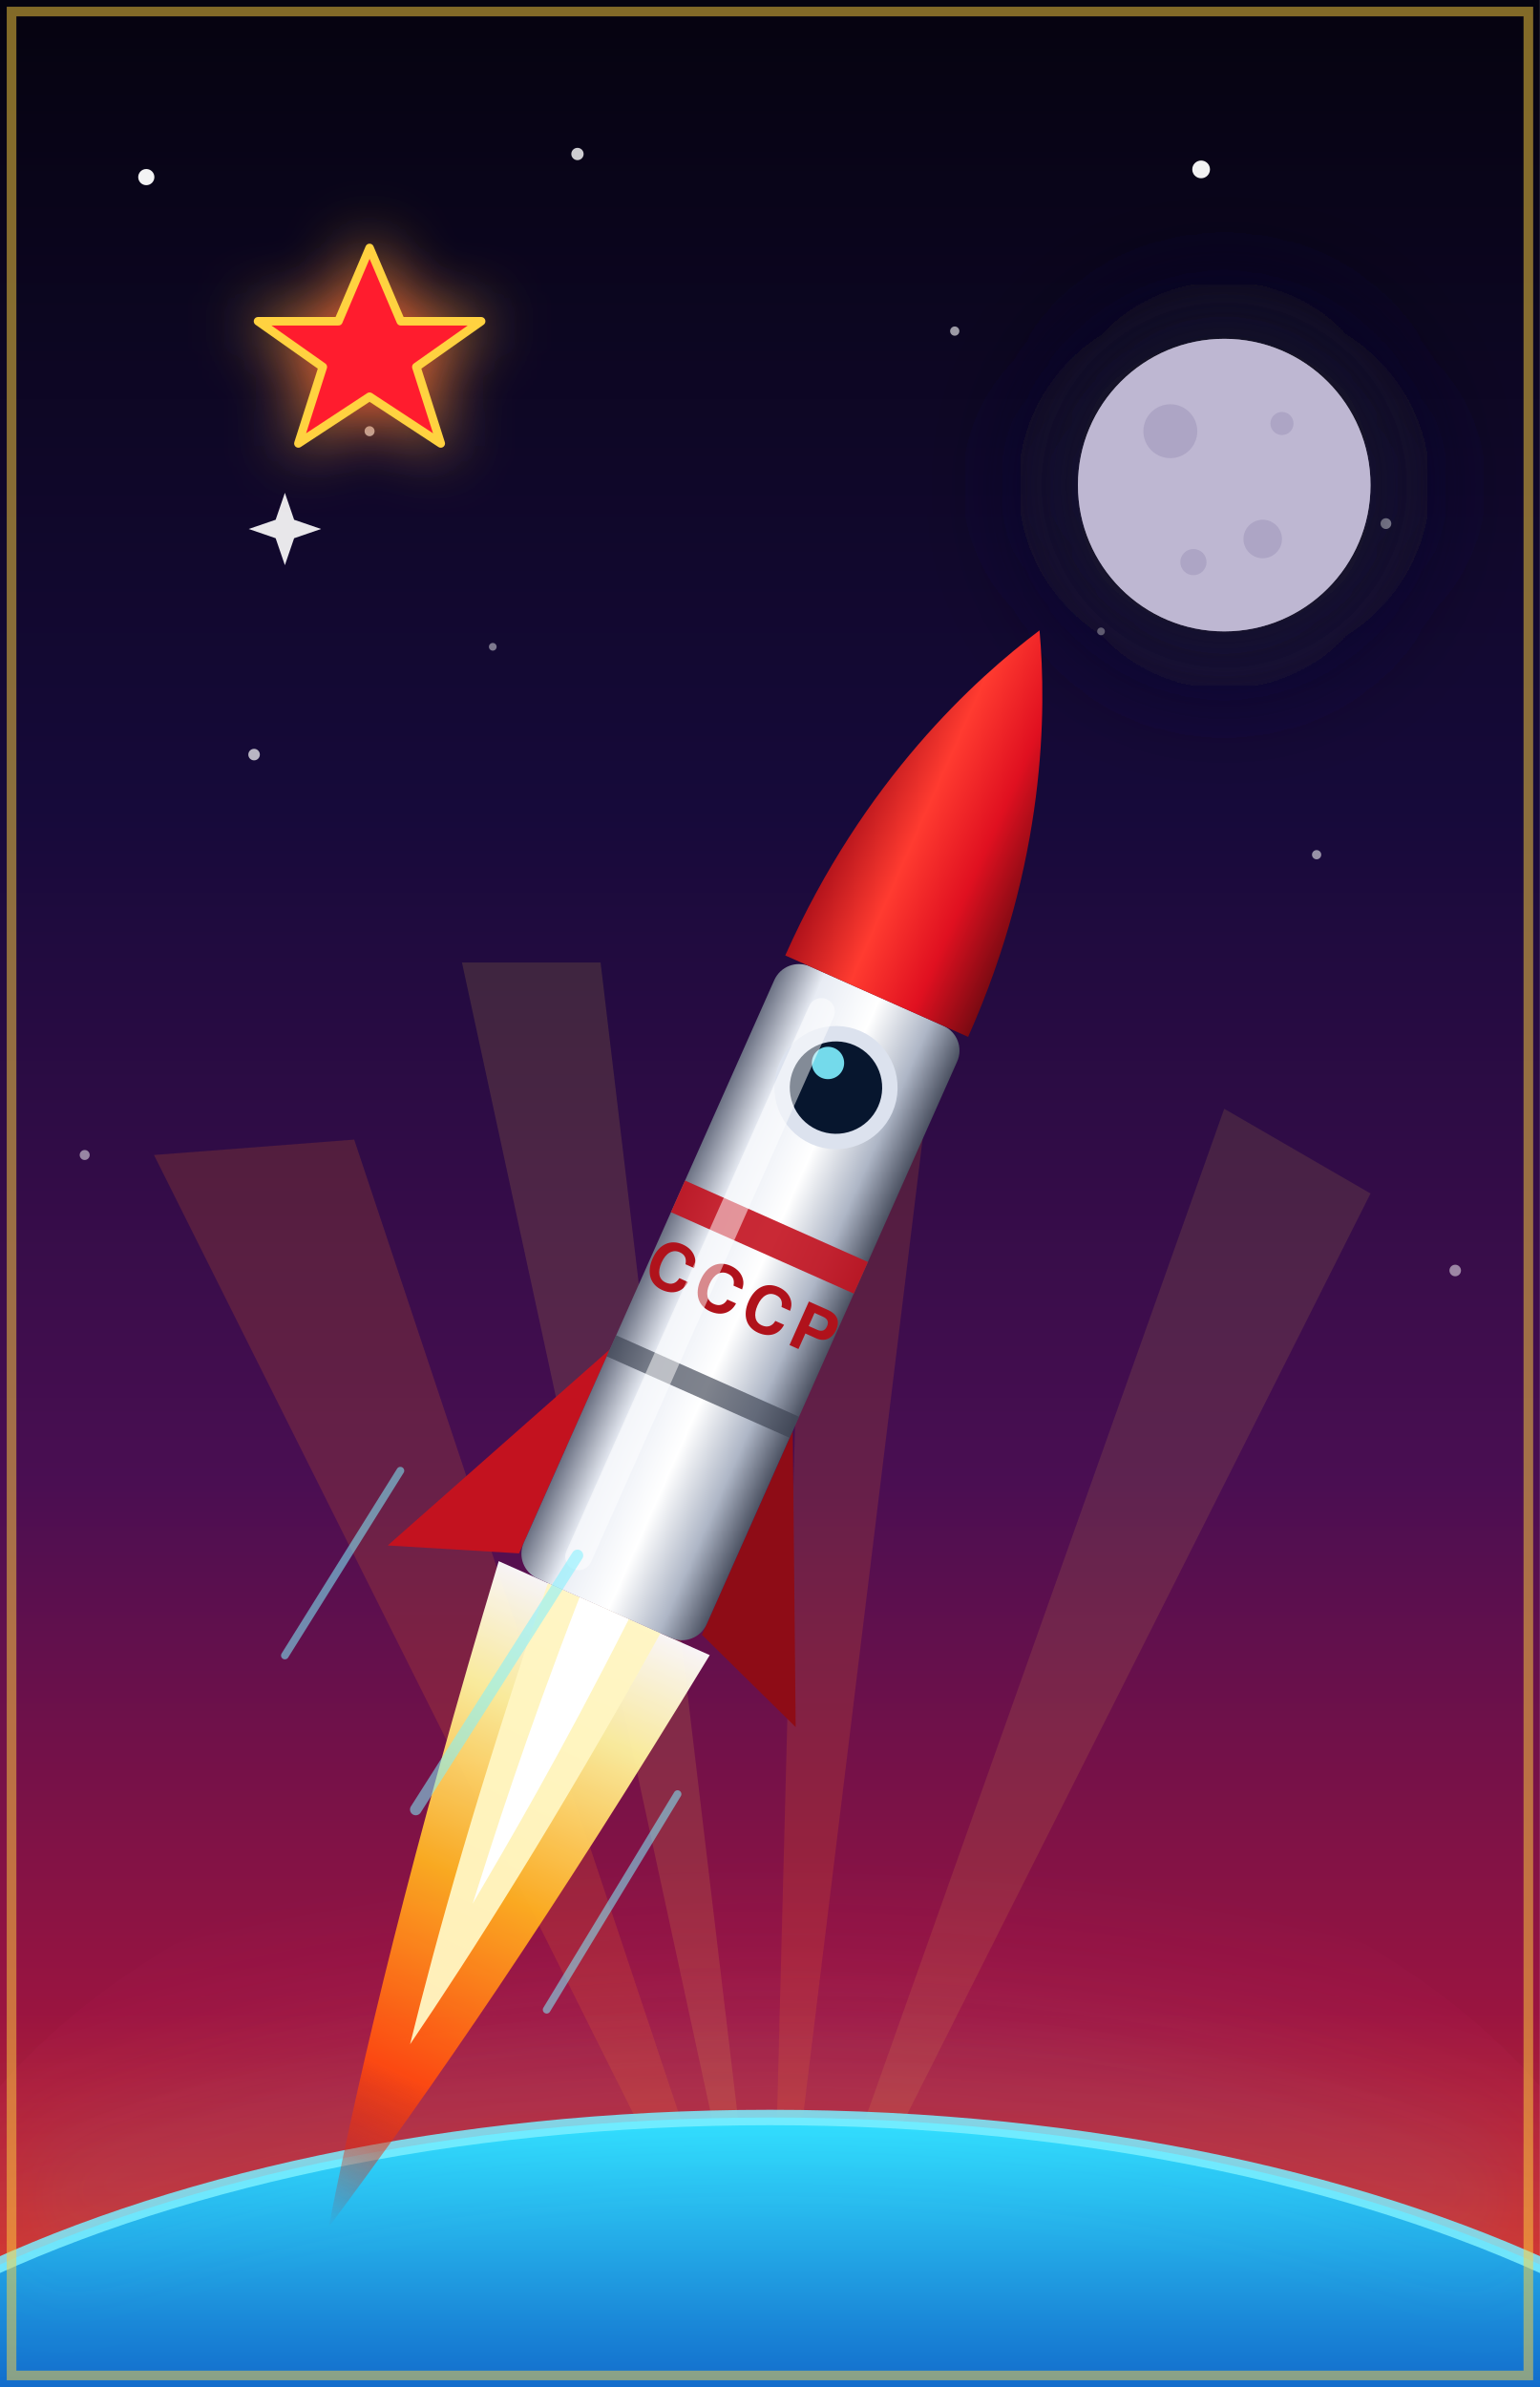
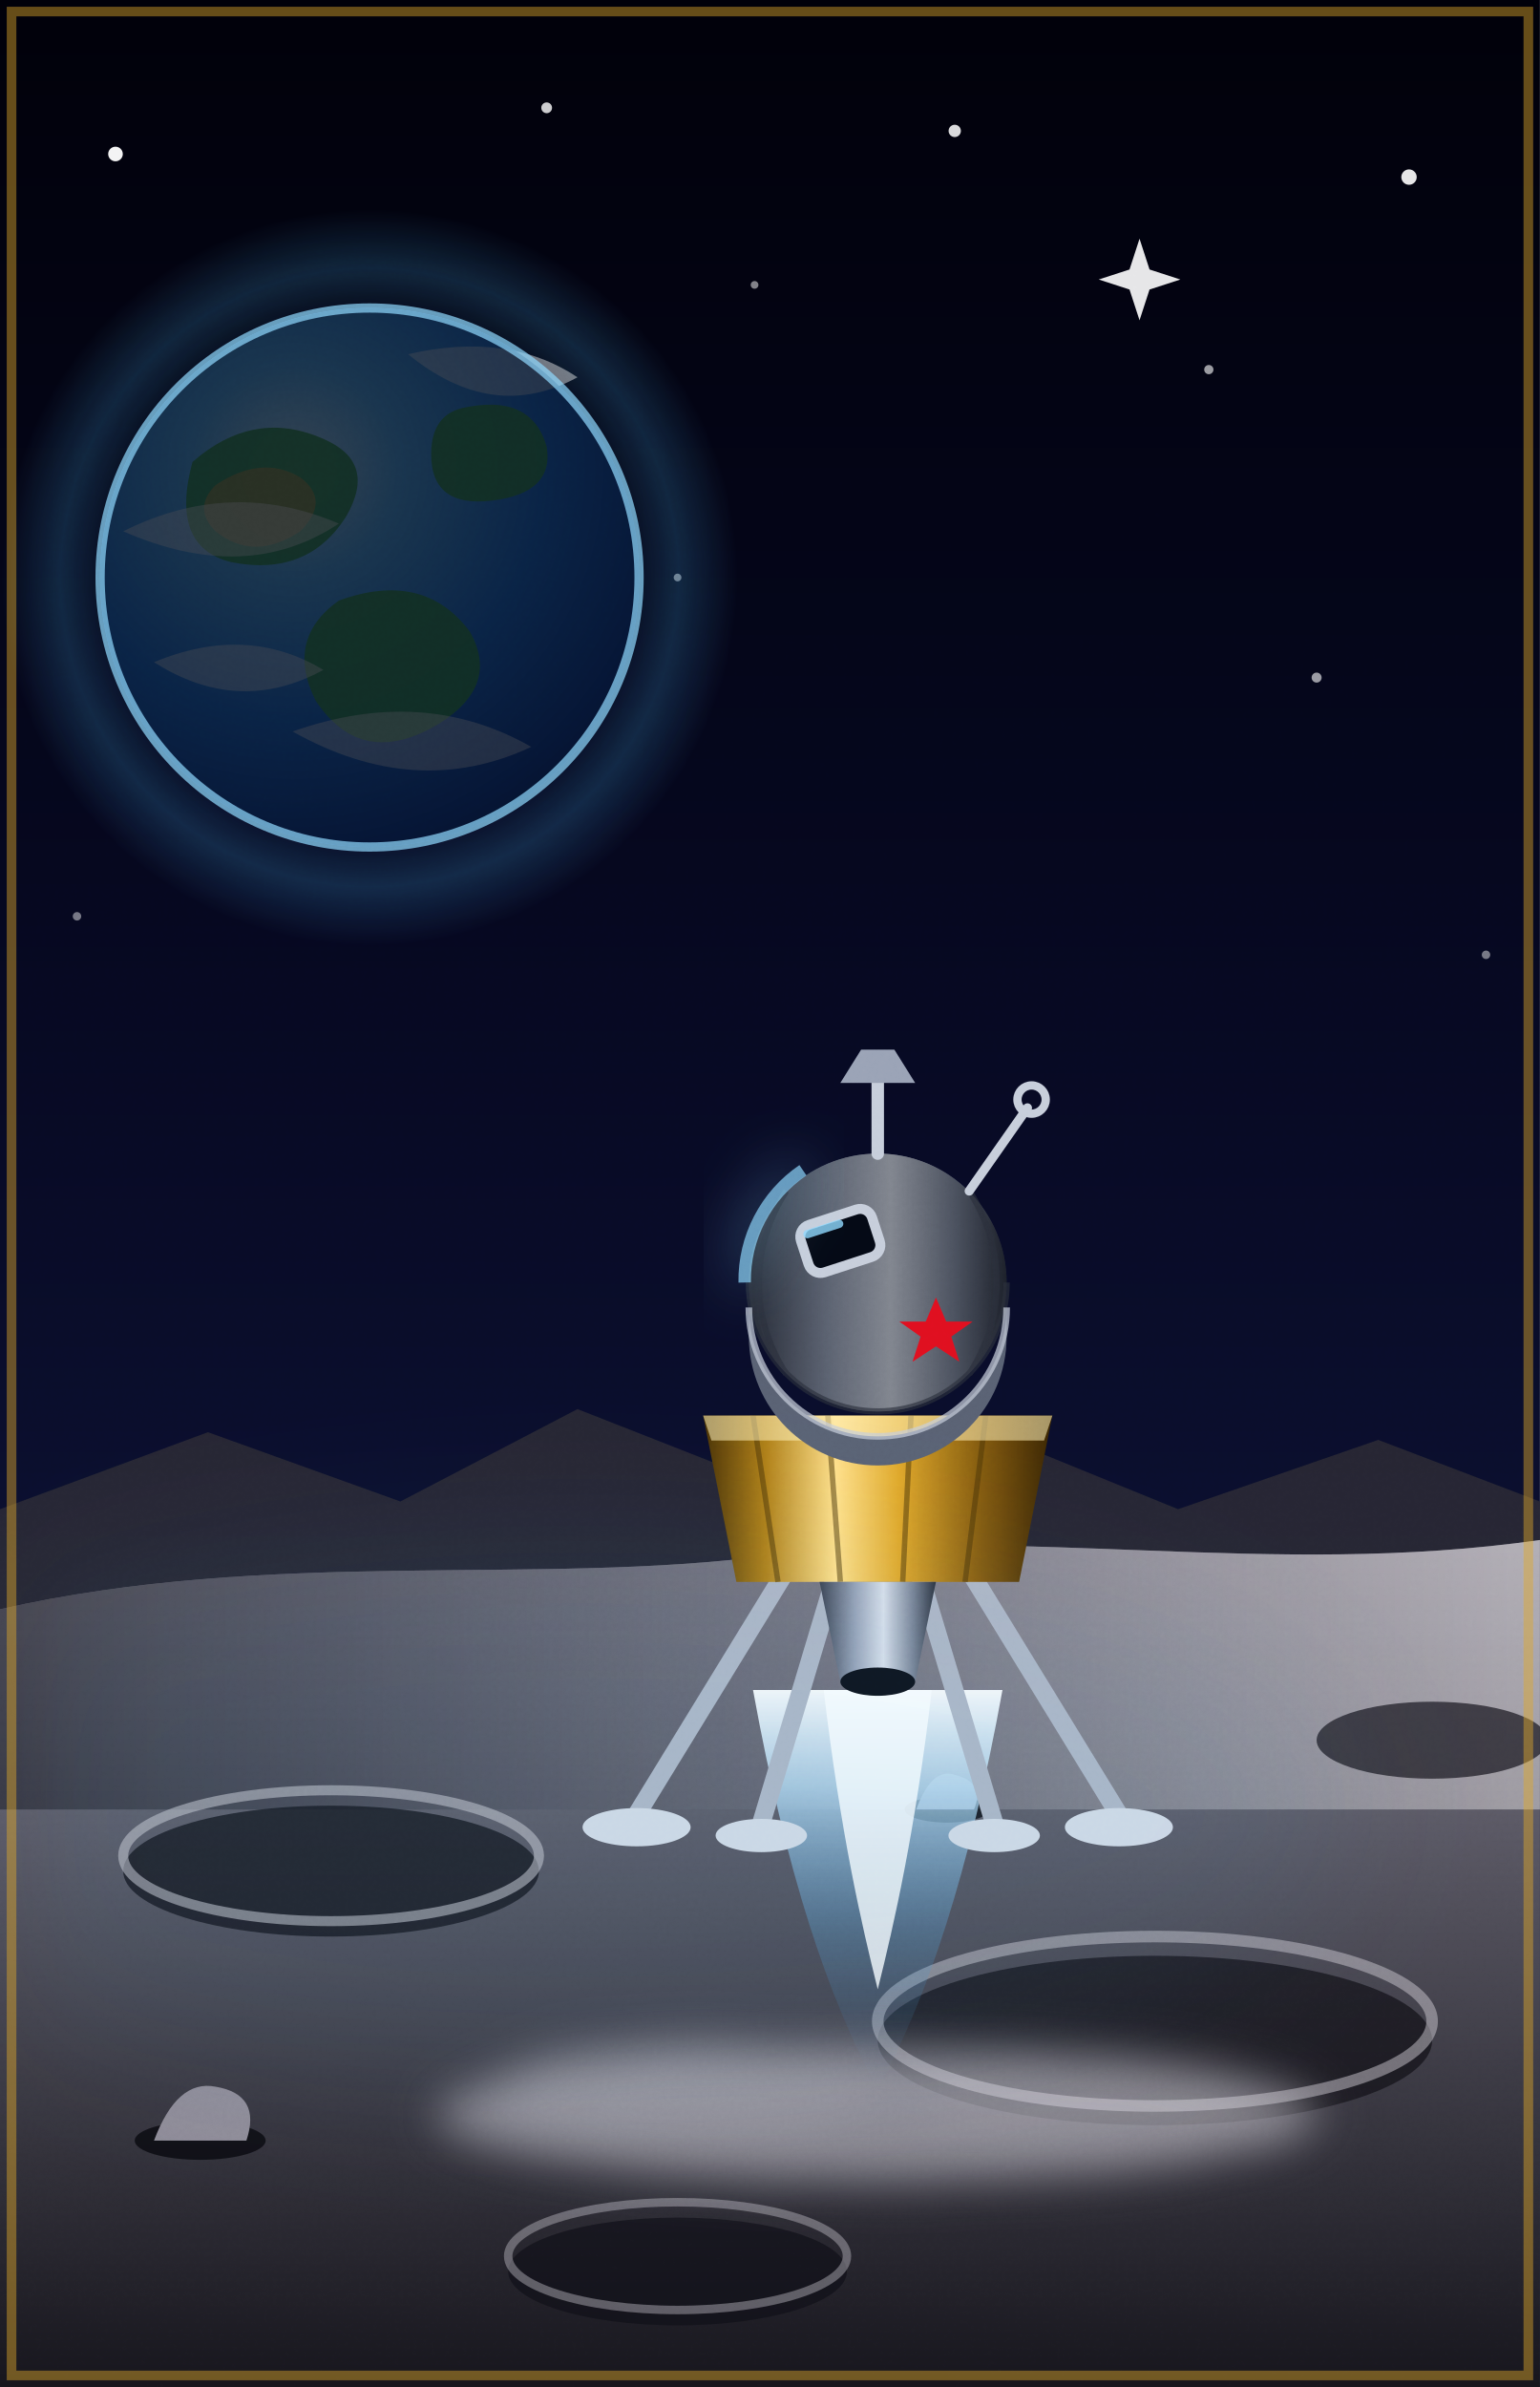
- <svg xmlns="http://www.w3.org/2000/svg" viewBox="0 0 400 620" width="400" height="620" role="img" aria-label="Arcade side art: a rocket climbing into space above a red star and the curve of the Earth">
+ <svg xmlns="http://www.w3.org/2000/svg" viewBox="0 0 400 620" width="400" height="620" role="img" aria-label="Cabinet art: a Soviet lunar lander touching down on the Moon, Earth rising behind it">
  <defs>
-     <linearGradient id="sky" x1="0" y1="0" x2="0" y2="1">
-       <stop offset="0" stop-color="#05030F" />
-       <stop offset=".34" stop-color="#160A3A" />
-       <stop offset=".62" stop-color="#4A0E52" />
-       <stop offset=".84" stop-color="#9A1440" />
-       <stop offset="1" stop-color="#E8451B" />
+     <linearGradient id="space" x1="0" y1="0" x2="0" y2="1">
+       <stop offset="0" stop-color="#01010A" />
+       <stop offset=".38" stop-color="#060820" />
+       <stop offset=".66" stop-color="#0C1030" />
+       <stop offset=".84" stop-color="#141A3E" />
    </linearGradient>
-     <radialGradient id="burst" cx=".5" cy="1" r=".95">
-       <stop offset="0" stop-color="#FFD23F" stop-opacity=".85" />
-       <stop offset=".35" stop-color="#FF6B1A" stop-opacity=".35" />
-       <stop offset="1" stop-color="#FF2D95" stop-opacity="0" />
+     <linearGradient id="regolith" x1="0" y1="0" x2="1" y2="0">
+       <stop offset="0" stop-color="#1C1B24" />
+       <stop offset=".22" stop-color="#3A3945" />
+       <stop offset=".52" stop-color="#6E6C78" />
+       <stop offset=".78" stop-color="#A9A6AE" />
+       <stop offset="1" stop-color="#D6D2D6" />
+     </linearGradient>
+     <linearGradient id="ground2" x1="0" y1="0" x2="0" y2="1">
+       <stop offset="0" stop-color="#8B8894" stop-opacity=".95" />
+       <stop offset=".3" stop-color="#5E5C68" />
+       <stop offset="1" stop-color="#17161D" />
+     </linearGradient>
+     <radialGradient id="earthDisc" cx=".36" cy=".30" r=".88">
+       <stop offset="0" stop-color="#BCE9FF" />
+       <stop offset=".22" stop-color="#59B4F0" />
+       <stop offset=".52" stop-color="#2277D4" />
+       <stop offset=".8" stop-color="#12459A" />
+       <stop offset="1" stop-color="#08214F" />
    </radialGradient>
-     <linearGradient id="hull" x1="0" y1="0" x2="1" y2="0">
-       <stop offset="0" stop-color="#6B7183" />
-       <stop offset=".22" stop-color="#E8ECF4" />
-       <stop offset=".52" stop-color="#FFFFFF" />
-       <stop offset=".80" stop-color="#AEB6C6" />
-       <stop offset="1" stop-color="#4C5262" />
+     <radialGradient id="earthHalo" cx=".5" cy=".5" r=".5">
+       <stop offset=".68" stop-color="#4FC3FF" stop-opacity="0" />
+       <stop offset=".84" stop-color="#4FC3FF" stop-opacity=".20" />
+       <stop offset="1" stop-color="#4FC3FF" stop-opacity="0" />
+     </radialGradient>
+     <linearGradient id="foil" x1="0" y1="0" x2="1" y2="0">
+       <stop offset="0" stop-color="#4A3306" />
+       <stop offset=".18" stop-color="#B08018" />
+       <stop offset=".38" stop-color="#FFE08A" />
+       <stop offset=".56" stop-color="#E0A82A" />
+       <stop offset=".78" stop-color="#8A5F10" />
+       <stop offset="1" stop-color="#3A2604" />
    </linearGradient>
-     <linearGradient id="nose" x1="0" y1="0" x2="1" y2="0">
-       <stop offset="0" stop-color="#B0121B" />
-       <stop offset=".35" stop-color="#FF3B30" />
-       <stop offset=".7" stop-color="#E01020" />
-       <stop offset="1" stop-color="#7A0A12" />
+     <linearGradient id="metal" x1="0" y1="0" x2="1" y2="0">
+       <stop offset="0" stop-color="#3B4150" />
+       <stop offset=".3" stop-color="#96A0B4" />
+       <stop offset=".55" stop-color="#D8DEE9" />
+       <stop offset=".8" stop-color="#7B8496" />
+       <stop offset="1" stop-color="#2C313D" />
    </linearGradient>
-     <linearGradient id="flame" x1="0" y1="0" x2="0" y2="1">
-       <stop offset="0" stop-color="#FFFFFF" />
-       <stop offset=".18" stop-color="#FFF3A0" />
-       <stop offset=".45" stop-color="#FFB020" />
-       <stop offset=".75" stop-color="#FF4A10" />
-       <stop offset="1" stop-color="#C01010" stop-opacity="0" />
+     <linearGradient id="plume" x1="0" y1="0" x2="0" y2="1">
+       <stop offset="0" stop-color="#FFFFFF" stop-opacity=".95" />
+       <stop offset=".24" stop-color="#BFE6FF" stop-opacity=".75" />
+       <stop offset=".6" stop-color="#5AA8E0" stop-opacity=".30" />
+       <stop offset="1" stop-color="#2A6090" stop-opacity="0" />
    </linearGradient>
-     <linearGradient id="earth" x1="0" y1="0" x2="0" y2="1">
-       <stop offset="0" stop-color="#33E0FF" />
-       <stop offset=".25" stop-color="#1064C8" />
-       <stop offset="1" stop-color="#050A28" />
-     </linearGradient>
-     <filter id="glow" x="-60%" y="-60%" width="220%" height="220%">
-       <feGaussianBlur stdDeviation="9" result="b" />
+     <filter id="kglow" x="-70%" y="-70%" width="240%" height="240%">
+       <feGaussianBlur stdDeviation="7" result="b" />
      <feMerge>
        <feMergeNode in="b" />
        <feMergeNode in="SourceGraphic" />
      </feMerge>
    </filter>
-     <filter id="soft" x="-60%" y="-60%" width="220%" height="220%">
-       <feGaussianBlur stdDeviation="16" />
+     <filter id="ksoft" x="-80%" y="-80%" width="260%" height="260%">
+       <feGaussianBlur stdDeviation="20" />
+     </filter>
+     <filter id="kdust" x="-50%" y="-50%" width="200%" height="200%">
+       <feTurbulence type="fractalNoise" baseFrequency=".9" numOctaves="3" seed="7" result="n" />
+       <feDisplacementMap in="SourceGraphic" in2="n" scale="14" xChannelSelector="R" yChannelSelector="G" />
+       <feGaussianBlur stdDeviation="5" />
+     </filter>
+     <filter id="grain" x="0" y="0" width="100%" height="100%">
+       <feTurbulence type="fractalNoise" baseFrequency=".85" numOctaves="4" seed="3" />
+       <feColorMatrix type="saturate" values="0" />
    </filter>
  </defs>
-   <rect width="400" height="620" fill="url(#sky)" />
-   <g opacity=".55">
-     <path d="M200 620 L40 300 L92 296Z" fill="#FF7A1A" opacity=".30" />
-     <path d="M200 620 L120 250 L156 250Z" fill="#FFD23F" opacity=".24" />
-     <path d="M200 620 L210 236 L246 244Z" fill="#FF7A1A" opacity=".28" />
-     <path d="M200 620 L318 288 L356 310Z" fill="#FFD23F" opacity=".20" />
-   </g>
-   <ellipse cx="200" cy="616" rx="230" ry="150" fill="url(#burst)" />
+   <rect width="400" height="620" fill="url(#space)" />
  <g fill="#FFFFFF">
-     <circle cx="38" cy="46" r="2.1" opacity=".95" />
-     <circle cx="96" cy="112" r="1.3" opacity=".65" />
-     <circle cx="150" cy="40" r="1.6" opacity=".8" />
-     <circle cx="248" cy="86" r="1.2" opacity=".6" />
-     <circle cx="312" cy="44" r="2.3" opacity=".95" />
-     <circle cx="360" cy="136" r="1.4" opacity=".7" />
-     <circle cx="66" cy="196" r="1.5" opacity=".7" />
-     <circle cx="342" cy="222" r="1.2" opacity=".55" />
-     <circle cx="22" cy="300" r="1.3" opacity=".5" />
-     <circle cx="378" cy="330" r="1.5" opacity=".5" />
-     <circle cx="128" cy="168" r="1" opacity=".45" />
-     <circle cx="286" cy="164" r="1" opacity=".45" />
+     <circle cx="30" cy="40" r="1.9" opacity=".95" />
+     <circle cx="88" cy="96" r="1.1" opacity=".55" />
+     <circle cx="142" cy="28" r="1.4" opacity=".8" />
+     <circle cx="196" cy="74" r="1" opacity=".5" />
+     <circle cx="248" cy="34" r="1.6" opacity=".85" />
+     <circle cx="314" cy="96" r="1.2" opacity=".6" />
+     <circle cx="366" cy="46" r="2" opacity=".9" />
+     <circle cx="62" cy="168" r="1.2" opacity=".55" />
+     <circle cx="176" cy="150" r="1" opacity=".45" />
+     <circle cx="342" cy="176" r="1.3" opacity=".6" />
+     <circle cx="20" cy="238" r="1.1" opacity=".45" />
+     <circle cx="386" cy="248" r="1.1" opacity=".45" />
  </g>
  <g fill="#FFFFFF" opacity=".9">
-     <path d="M300 108 l3 9 9 3 -9 3 -3 9 -3 -9 -9 -3 9 -3z" />
-     <path d="M74 128 l2.4 7 7 2.4 -7 2.4 -2.4 7 -2.4 -7 -7 -2.4 7 -2.4z" />
+     <path d="M296 62 l2.6 8 8 2.6 -8 2.6 -2.6 8 -2.6 -8 -8 -2.6 8 -2.6z" />
+   </g>
+   <g transform="translate(96 150)">
+     <circle r="96" fill="url(#earthHalo)" opacity=".9" />
+     <circle r="70" fill="url(#earthDisc)" />
+     <g fill="#3E9E58" opacity=".9" clip-path="circle(70px at 0 0)">
+       <path d="M-46 -30 q16 -14 34 -6 q14 6 6 20 q-10 16 -30 12 q-16 -4 -10 -26Z" />
+       <path d="M-8 6 q22 -8 34 8 q8 14 -8 24 q-20 12 -32 -6 q-8 -16 6 -26Z" />
+       <path d="M24 -44 q18 -4 22 10 q2 12 -14 14 q-16 2 -16 -12 q0 -10 8 -12Z" />
+     </g>
+     <g fill="#C8A24E" opacity=".55" clip-path="circle(70px at 0 0)">
+       <path d="M-40 -24 q12 -8 22 -2 q8 6 0 14 q-12 8 -22 0 q-6 -6 0 -12Z" />
+     </g>
+     <g fill="#FFFFFF" opacity=".42" clip-path="circle(70px at 0 0)">
+       <path d="M-64 -12 q28 -14 56 -2 q-24 16 -56 2Z" />
+       <path d="M-20 40 q34 -12 62 4 q-30 14 -62 -4Z" />
+       <path d="M10 -58 q26 -6 44 6 q-22 12 -44 -6Z" />
+       <path d="M-56 22 q24 -10 44 2 q-22 12 -44 -2Z" />
+     </g>
+     <circle r="70" fill="#02040F" opacity=".72" clip-path="inset(0 0 0 82%)" />
+     <circle r="70" fill="none" stroke="#8FD8FF" stroke-width="2.4" opacity=".7" />
  </g>
  <g>
-     <circle cx="318" cy="126" r="46" fill="#12162E" opacity=".9" filter="url(#soft)" />
-     <circle cx="318" cy="126" r="38" fill="#DCD6E8" />
-     <circle cx="318" cy="126" r="38" fill="#9A93B8" opacity=".45" clip-path="inset(0 0 0 52%)" />
-     <g fill="#A79FC0" opacity=".75">
-       <circle cx="304" cy="112" r="7" />
-       <circle cx="328" cy="140" r="5" />
-       <circle cx="310" cy="146" r="3.4" />
-       <circle cx="333" cy="110" r="3" />
+     <path d="M0 392 L54 372 L104 390 L150 366 L206 388 L252 370 L306 392 L358 374 L400 390 L400 420 L0 420Z" fill="#2A2934" opacity=".9" />
+     <path d="M0 418 C70 402 140 412 200 404 C266 396 330 410 400 400 L400 620 L0 620Z" fill="url(#ground2)" />
+     <path d="M0 418 C70 402 140 412 200 404 C266 396 330 410 400 400 L400 470 L0 470Z" fill="url(#regolith)" opacity=".55" />
+     <g>
+       <ellipse cx="86" cy="486" rx="54" ry="17" fill="#14131A" opacity=".8" />
+       <ellipse cx="86" cy="482" rx="54" ry="17" fill="none" stroke="#C9C6CE" stroke-width="2.6" opacity=".55" />
+       <ellipse cx="300" cy="530" rx="72" ry="22" fill="#14131A" opacity=".75" />
+       <ellipse cx="300" cy="525" rx="72" ry="22" fill="none" stroke="#C9C6CE" stroke-width="3" opacity=".5" />
+       <ellipse cx="176" cy="590" rx="44" ry="14" fill="#101018" opacity=".7" />
+       <ellipse cx="176" cy="586" rx="44" ry="14" fill="none" stroke="#B8B5BE" stroke-width="2.2" opacity=".45" />
+       <ellipse cx="372" cy="452" rx="30" ry="10" fill="#15141C" opacity=".7" />
+     </g>
+     <g>
+       <ellipse cx="52" cy="556" rx="17" ry="5" fill="#0B0B10" opacity=".85" />
+       <path d="M40 556 q6 -16 16 -14 q12 2 8 14Z" fill="#8E8B97" />
+       <ellipse cx="246" cy="470" rx="11" ry="3.4" fill="#0B0B10" opacity=".8" />
+       <path d="M238 470 q4 -11 10 -9 q8 2 5 9Z" fill="#9C99A4" />
    </g>
  </g>
-   <g transform="translate(96 92) scale(.92)" filter="url(#glow)">
-     <path d="M0 -30 L8.8 -9.3 31.5 -9.3 13.2 3.6 20.1 25.2 0 12 -20.1 25.2 -13.2 3.6 -31.5 -9.3 -8.8 -9.3Z" fill="#FF1F2E" stroke="#FFD23F" stroke-width="2.4" stroke-linejoin="round" />
+   <g transform="translate(228 372) scale(1.08)">
+     <g transform="translate(0 62)">
+       <path d="M-30 0 C-22 44 -12 74 0 96 C12 74 22 44 30 0Z" fill="url(#plume)" />
+       <path d="M-13 0 C-9 34 -4 56 0 72 C4 56 9 34 13 0Z" fill="#FFFFFF" opacity=".8" />
+     </g>
+     <g filter="url(#kdust)" opacity=".55">
+       <ellipse cx="0" cy="164" rx="106" ry="16" fill="#CFCCD6" />
+       <ellipse cx="-44" cy="158" rx="48" ry="11" fill="#E4E1E9" opacity=".7" />
+       <ellipse cx="48" cy="160" rx="44" ry="10" fill="#E4E1E9" opacity=".6" />
+     </g>
+     <g stroke="#AEB5C4" stroke-width="4.4" stroke-linecap="round" fill="none">
+       <path d="M-20 30 L-58 92" />
+       <path d="M20 30 L58 92" />
+       <path d="M-10 34 L-28 94" />
+       <path d="M10 34 L28 94" />
+     </g>
+     <g fill="#D3D9E4">
+       <ellipse cx="-58" cy="95" rx="13" ry="4.6" />
+       <ellipse cx="58" cy="95" rx="13" ry="4.6" />
+       <ellipse cx="-28" cy="97" rx="11" ry="4" />
+       <ellipse cx="28" cy="97" rx="11" ry="4" />
+     </g>
+     <path d="M-42 -4 L42 -4 L34 36 L-34 36Z" fill="url(#foil)" />
+     <g stroke="#4A3306" stroke-width="1.3" opacity=".5">
+       <path d="M-30 -4 L-24 36" />
+       <path d="M-12 -4 L-9 36" />
+       <path d="M8 -4 L6 36" />
+       <path d="M26 -4 L21 36" />
+     </g>
+     <path d="M-42 -4 L42 -4 L40 2 L-40 2Z" fill="#FFF0B8" opacity=".55" />
+     <path d="M-14 36 L14 36 L9 60 L-9 60Z" fill="url(#metal)" />
+     <ellipse cx="0" cy="60" rx="9" ry="3.4" fill="#0B0E16" />
+     <circle cx="0" cy="-36" r="31" fill="url(#metal)" />
+     <circle cx="0" cy="-36" r="31" fill="#0A0D14" opacity=".42" clip-path="inset(0 0 0 62%)" />
+     <g fill="none" stroke="#2B303C" stroke-width="1.5" opacity=".65">
+       <path d="M-31 -36 a31 31 0 0 0 62 0" />
+       <path d="M-22 -58 a40 40 0 0 0 0 44" />
+       <path d="M22 -58 a40 40 0 0 1 0 44" />
+     </g>
+     <path d="M-31 -30 a31 31 0 0 0 62 0 l0 7 a31 31 0 0 1 -62 0Z" fill="#5A6274" />
+     <path d="M-31 -30 a31 31 0 0 0 62 0" fill="none" stroke="#C7CEDB" stroke-width="1.6" opacity=".7" />
+     <g transform="translate(-9 -46) rotate(-18)">
+       <rect x="-9" y="-6" width="18" height="12" rx="3" fill="#050A16" />
+       <rect x="-9" y="-6" width="18" height="12" rx="3" fill="none" stroke="#C7CEDB" stroke-width="2.4" />
+       <path d="M-7 -4 L1 -4" stroke="#8FD8FF" stroke-width="2" opacity=".8" stroke-linecap="round" />
+     </g>
+     <g stroke="#C7CEDB" stroke-width="3" stroke-linecap="round">
+       <path d="M0 -67 L0 -84" />
+     </g>
+     <path d="M-9 -84 L9 -84 L4 -92 L-4 -92Z" fill="#9AA3B6" />
+     <g transform="translate(14 -24) scale(.28)">
+       <path d="M0 -30 L8.8 -9.3 31.5 -9.3 13.2 3.6 20.1 25.2 0 12 -20.1 25.2 -13.2 3.6 -31.5 -9.3 -8.8 -9.3Z" fill="#E01020" />
+     </g>
+     <g stroke="#C7CEDB" stroke-width="2.2" stroke-linecap="round">
+       <path d="M22 -58 L36 -78" />
+     </g>
+     <circle cx="37" cy="-80" r="3.4" fill="none" stroke="#C7CEDB" stroke-width="2" />
+     <path d="M-32 -36 a32 32 0 0 1 14 -27" fill="none" stroke="#8FD8FF" stroke-width="3" opacity=".7" filter="url(#kglow)" />
  </g>
-   <g>
-     <ellipse cx="200" cy="700" rx="300" ry="150" fill="url(#earth)" />
-     <ellipse cx="200" cy="700" rx="300" ry="150" fill="none" stroke="#7FF0FF" stroke-width="4" opacity=".85" />
-     <ellipse cx="200" cy="704" rx="320" ry="162" fill="none" stroke="#33E0FF" stroke-width="14" opacity=".18" filter="url(#soft)" />
-   </g>
-   <g transform="translate(196 330) rotate(24)">
-     <g transform="translate(0 96)">
-       <path d="M-30 0 C-20 78 -10 132 0 176 C10 132 20 78 30 0Z" fill="url(#flame)" opacity=".95" />
-       <path d="M-16 0 C-11 56 -5 96 0 124 C5 96 11 56 16 0Z" fill="#FFF6C2" opacity=".95" />
-       <path d="M-7 0 C-5 40 -2 66 0 84 C2 66 5 40 7 0Z" fill="#FFFFFF" />
-     </g>
-     <path d="M-26 34 L-58 104 L-26 92Z" fill="#C3121F" />
-     <path d="M26 34 L58 104 L26 92Z" fill="#8E0C16" />
-     <rect x="-26" y="-78" width="52" height="174" rx="7" fill="url(#hull)" />
-     <path d="M-26 -78 C-26 -128 -10 -164 0 -182 C10 -164 26 -128 26 -78Z" fill="url(#nose)" />
-     <circle cx="0" cy="-52" r="14" fill="#07162E" />
-     <circle cx="0" cy="-52" r="14" fill="none" stroke="#DCE2EE" stroke-width="4" />
-     <circle cx="-4.5" cy="-57" r="4.2" fill="#7FF0FF" opacity=".9" />
-     <rect x="-26" y="-14" width="52" height="9" fill="#C3121F" opacity=".9" />
-     <rect x="-26" y="30" width="52" height="6" fill="#3A4050" opacity=".65" />
-     <text x="0" y="14" font-family="Futura,'Avenir Next',Helvetica,Arial,sans-serif" font-size="17" font-weight="700" letter-spacing="1.5" text-anchor="middle" fill="#B0121B">CCCP</text>
-     <rect x="-15" y="-72" width="7" height="162" rx="3.5" fill="#FFFFFF" opacity=".5" />
-   </g>
-   <g stroke="#7FF0FF" stroke-linecap="round" opacity=".55">
-     <path d="M108 470 L150 404" stroke-width="3" />
-     <path d="M74 430  L104 382" stroke-width="2" />
-     <path d="M142 522 L176 466" stroke-width="2" />
-   </g>
-   <rect x="3" y="3" width="394" height="614" fill="none" stroke="#FFD23F" stroke-width="2.5" opacity=".5" />
+   <ellipse cx="150" cy="470" rx="200" ry="70" fill="#4FC3FF" opacity=".07" filter="url(#ksoft)" />
+   <rect width="400" height="620" filter="url(#grain)" opacity=".05" style="mix-blend-mode:overlay" />
+   <rect x="3" y="3" width="394" height="614" fill="none" stroke="#E0A82A" stroke-width="2.5" opacity=".45" />
</svg>
